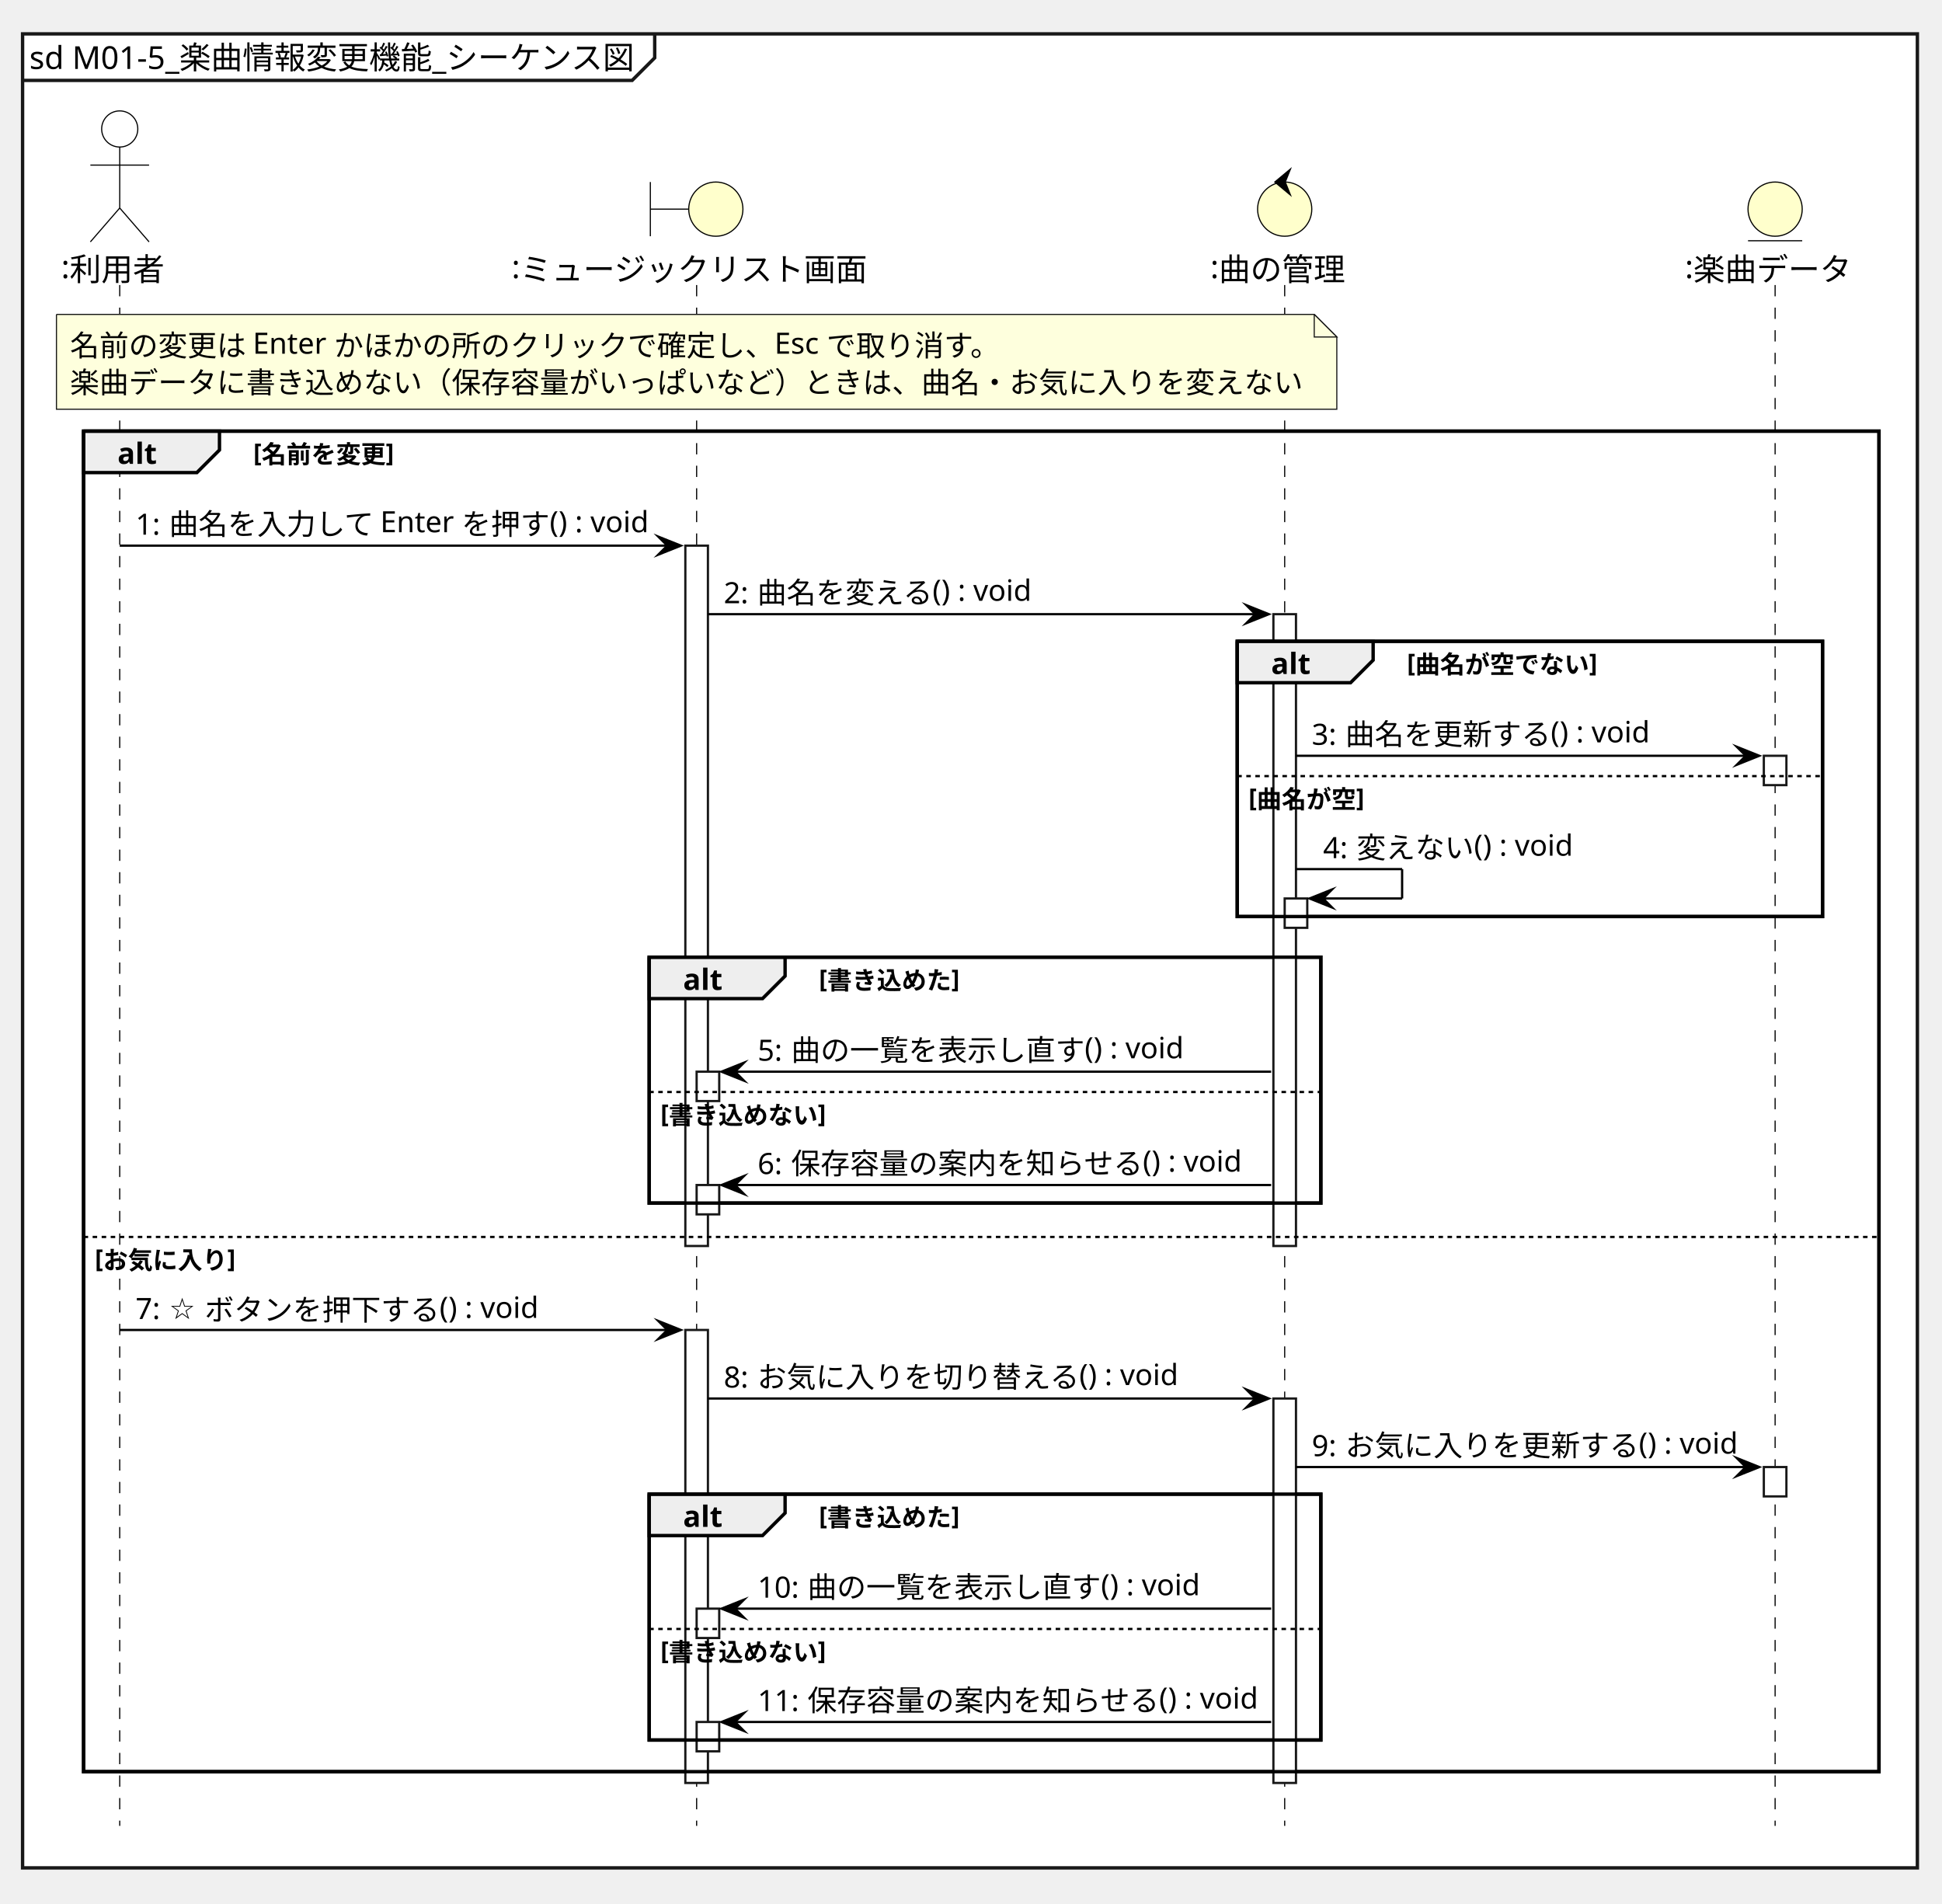
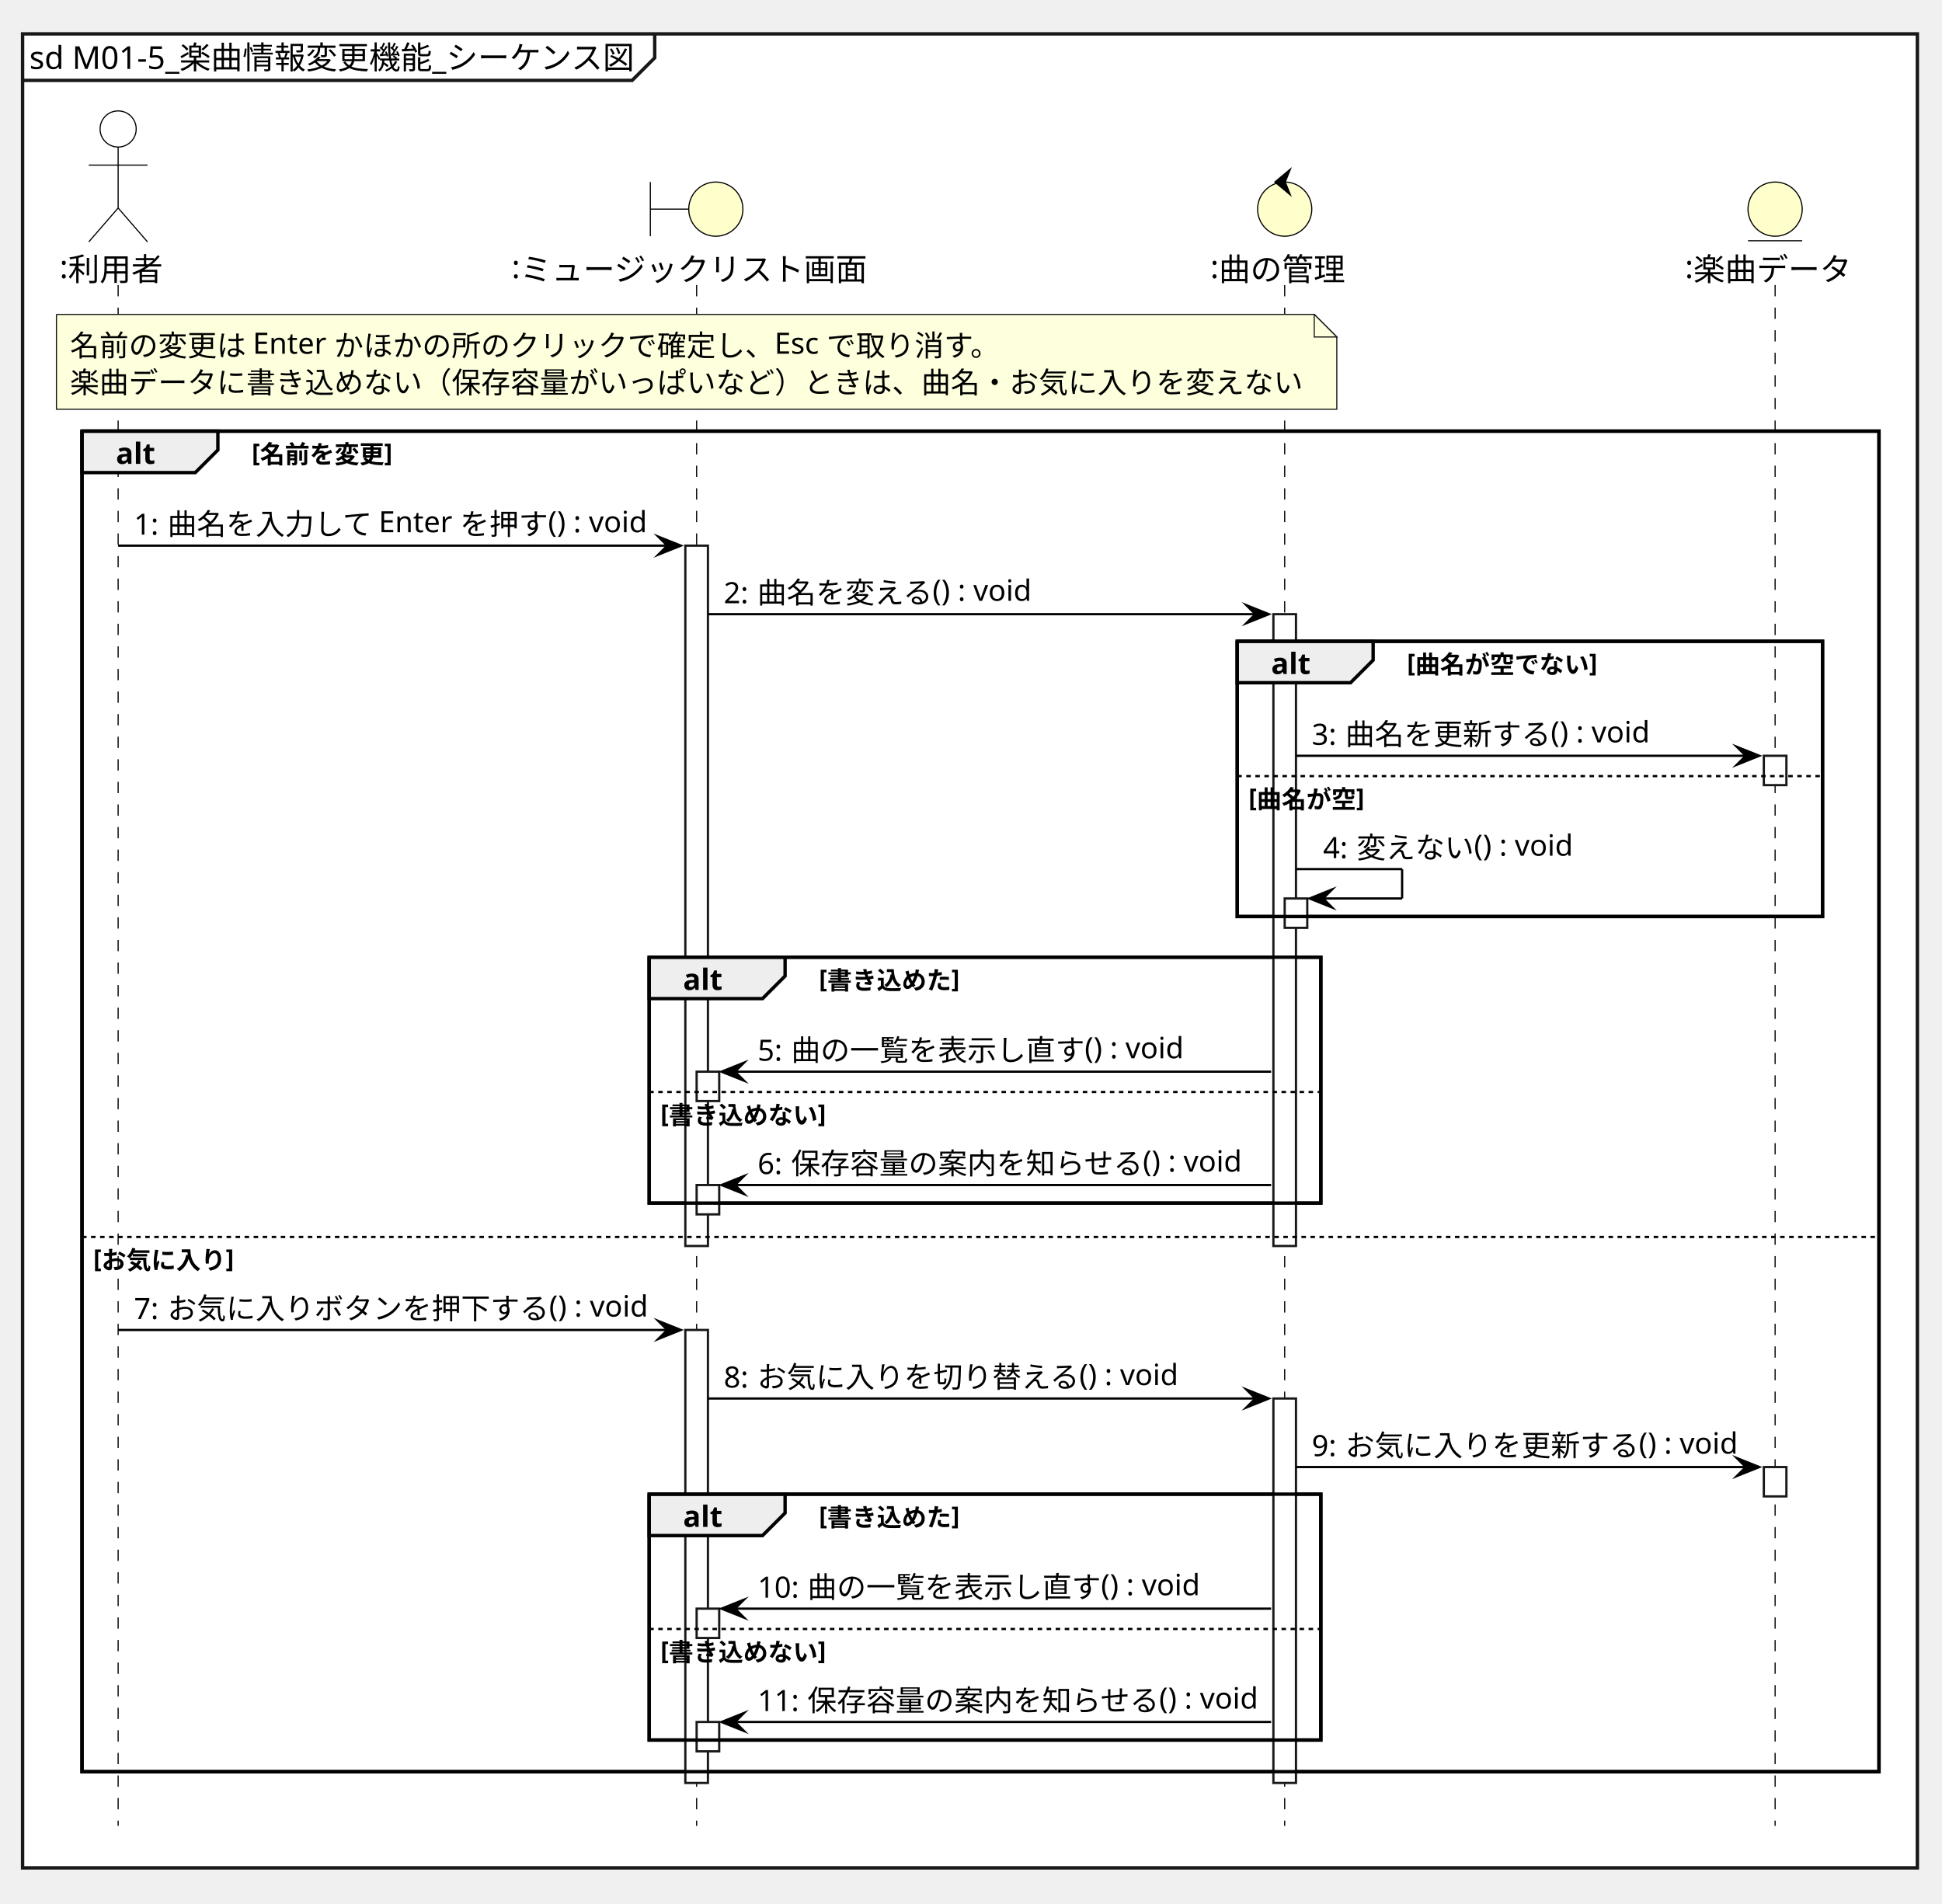
<svg xmlns="http://www.w3.org/2000/svg" version="1.1" data-diagram-type="SEQUENCE" style="width:860px;height:843px;background:#FFFFFF;" width="860px" height="843px" viewBox="0 0 860 843" zoomAndPan="magnify" preserveAspectRatio="none" contentStyleType="text/css">
  <defs />
  <g font-family="sans-serif" lengthAdjust="spacing">
    <rect x="10" y="15" width="839.097" height="812.148" fill="#FFF" style="stroke:#181818;stroke-width:1.5;" />
    <path d="M289.931,15 L289.931,25.609 L279.931,35.609 L10,35.609" style="stroke:#181818;stroke-width:1.5;" fill="none" />
    <text x="13" y="30.533" fill="#000" font-size="14" textLength="269.931">sd M01-5_楽曲情報変更機能_シーケンス図</text>
-     <rect x="37.021" y="190.922" width="795.076" height="593.617" fill="none" style="stroke:#000;stroke-width:1.5;" />
+     <rect x="36.316" y="190.922" width="795.781" height="593.617" fill="none" style="stroke:#000;stroke-width:1.5;" />
    <rect x="547.914" y="283.977" width="259.184" height="121.891" fill="none" style="stroke:#000;stroke-width:1.5;" />
    <rect x="287.5" y="423.867" width="297.414" height="108.891" fill="none" style="stroke:#000;stroke-width:1.5;" />
    <rect x="287.5" y="661.648" width="297.414" height="108.891" fill="none" style="stroke:#000;stroke-width:1.5;" />
    <g class="participant-lifeline" data-qualified-name="L1" data-entity-uid="part1" id="part1-lifeline" data-source-line="4">
      <g>
-         <rect x="49.521" y="126.219" width="8" height="682.32" fill="#000" fill-opacity="0" />
-         <line x1="53.021" y1="126.219" x2="53.021" y2="808.539" style="stroke:#000;stroke-width:0.5;stroke-dasharray:5,5;" />
+         <rect x="48.816" y="126.219" width="8" height="682.32" fill="#000" fill-opacity="0" />
+         <line x1="52.316" y1="126.219" x2="52.316" y2="808.539" style="stroke:#000;stroke-width:0.5;stroke-dasharray:5,5;" />
      </g>
    </g>
    <g class="participant-lifeline" data-qualified-name="L2" data-entity-uid="part2" id="part2-lifeline" data-source-line="5">
      <g>
        <rect x="305" y="126.219" width="8" height="682.32" fill="#000" fill-opacity="0" />
        <line x1="308.5" y1="126.219" x2="308.5" y2="808.539" style="stroke:#000;stroke-width:0.5;stroke-dasharray:5,5;" />
      </g>
    </g>
    <g>
      <rect x="303.5" y="241.625" width="10" height="310.133" fill="#FFF" style="stroke:#181818;stroke-width:1;" />
    </g>
    <g>
      <rect x="303.5" y="588.945" width="10" height="200.594" fill="#FFF" style="stroke:#181818;stroke-width:1;" />
    </g>
    <g>
      <rect x="308.5" y="474.57" width="10" height="13" fill="#FFF" style="stroke:#181818;stroke-width:1;" />
    </g>
    <g>
      <rect x="308.5" y="524.758" width="10" height="13" fill="#FFF" style="stroke:#181818;stroke-width:1;" />
    </g>
    <g>
      <rect x="308.5" y="712.352" width="10" height="13" fill="#FFF" style="stroke:#181818;stroke-width:1;" />
    </g>
    <g>
      <rect x="308.5" y="762.539" width="10" height="13" fill="#FFF" style="stroke:#181818;stroke-width:1;" />
    </g>
    <g class="participant-lifeline" data-qualified-name="L3" data-entity-uid="part3" id="part3-lifeline" data-source-line="6">
      <g>
        <rect x="565.414" y="126.219" width="8" height="682.32" fill="#000" fill-opacity="0" />
        <line x1="568.914" y1="126.219" x2="568.914" y2="808.539" style="stroke:#000;stroke-width:0.5;stroke-dasharray:5,5;" />
      </g>
    </g>
    <g>
      <rect x="563.914" y="271.977" width="10" height="279.781" fill="#FFF" style="stroke:#181818;stroke-width:1;" />
    </g>
    <g>
      <rect x="563.914" y="619.297" width="10" height="170.242" fill="#FFF" style="stroke:#181818;stroke-width:1;" />
    </g>
    <g>
      <rect x="568.914" y="397.867" width="10" height="13" fill="#FFF" style="stroke:#181818;stroke-width:1;" />
    </g>
    <g class="participant-lifeline" data-qualified-name="L4" data-entity-uid="part4" id="part4-lifeline" data-source-line="7">
      <g>
        <rect x="782.597" y="126.219" width="8" height="682.32" fill="#000" fill-opacity="0" />
        <line x1="786.097" y1="126.219" x2="786.097" y2="808.539" style="stroke:#000;stroke-width:0.5;stroke-dasharray:5,5;" />
      </g>
    </g>
    <g>
      <rect x="781.097" y="334.68" width="10" height="13" fill="#FFF" style="stroke:#181818;stroke-width:1;" />
    </g>
    <g>
      <rect x="781.097" y="649.648" width="10" height="13" fill="#FFF" style="stroke:#181818;stroke-width:1;" />
    </g>
    <g class="participant participant-head" data-qualified-name="L1" data-entity-uid="part1" id="part1-head" data-source-line="4">
-       <text x="27.076" y="123.143" fill="#000" font-size="14" textLength="45.89">:利用者</text>
-       <ellipse cx="53.021" cy="57.109" rx="8" ry="8" fill="#FFF" style="stroke:#000;stroke-width:0.5;" />
-       <path d="M53.021,65.109 L53.021,92.109 M40.021,73.109 L66.021,73.109 M53.021,92.109 L40.021,107.109 M53.021,92.109 L66.021,107.109" style="stroke:#000;stroke-width:0.5;" fill="none" />
+       <text x="26.372" y="123.143" fill="#000" font-size="14" textLength="45.89">:利用者</text>
+       <ellipse cx="52.316" cy="57.109" rx="8" ry="8" fill="#FFF" style="stroke:#000;stroke-width:0.5;" />
+       <path d="M52.316,65.109 L52.316,92.109 M39.316,73.109 L65.316,73.109 M52.316,92.109 L39.316,107.109 M52.316,92.109 L65.316,107.109" style="stroke:#000;stroke-width:0.5;" fill="none" />
    </g>
    <g class="participant participant-head" data-qualified-name="L2" data-entity-uid="part2" id="part2-head" data-source-line="5">
      <text x="226.555" y="123.143" fill="#000" font-size="14" textLength="157.89">:ミュージックリスト画面</text>
      <path d="M288,80.609 L288,104.609 M288,92.609 L305,92.609" style="stroke:#000;stroke-width:0.5;" fill="none" />
      <ellipse cx="317" cy="92.609" rx="12" ry="12" fill="#FFC" style="stroke:#000;stroke-width:0.5;" />
    </g>
    <g class="participant participant-head" data-qualified-name="L3" data-entity-uid="part3" id="part3-head" data-source-line="6">
      <text x="535.969" y="123.143" fill="#000" font-size="14" textLength="59.89">:曲の管理</text>
      <ellipse cx="568.914" cy="92.609" rx="12" ry="12" fill="#FFC" style="stroke:#000;stroke-width:0.5;" />
      <polygon points="564.914,80.609,570.914,75.609,568.914,80.609,570.914,85.609,564.914,80.609" fill="#000" style="stroke:#000;stroke-width:1;stroke-linejoin:miter;stroke-miterlimit:10;" />
    </g>
    <g class="participant participant-head" data-qualified-name="L4" data-entity-uid="part4" id="part4-head" data-source-line="7">
      <text x="746.152" y="123.143" fill="#000" font-size="14" textLength="73.89">:楽曲データ</text>
      <ellipse cx="786.097" cy="92.609" rx="12" ry="12" fill="#FFC" style="stroke:#000;stroke-width:0.5;" />
      <line x1="774.097" y1="106.609" x2="798.097" y2="106.609" style="stroke:#000;stroke-width:0.5;" />
    </g>
    <path d="M25,139.219 L25,181.219 L592,181.219 L592,149.219 L582,139.219 L25,139.219" style="stroke:#181818;stroke-width:0.5;" fill="#FEFFDD" />
    <path d="M582,139.219 L582,149.219 L592,149.219 L582,139.219" style="stroke:#181818;stroke-width:0.5;" fill="#FEFFDD" />
    <text x="31" y="157.714" fill="#000" font-size="13" textLength="414.578">名前の変更は Enter かほかの所のクリックで確定し、Esc で取り消す。</text>
    <text x="31" y="174.065" fill="#000" font-size="13" textLength="546">楽曲データに書き込めない（保存容量がいっぱいなど）ときは、曲名・お気に入りを変えない</text>
-     <path d="M37.021,190.922 L97.192,190.922 L97.192,199.273 L87.192,209.273 L37.021,209.273 L37.021,190.922" style="stroke:#000;stroke-width:1.5;" fill="#EEE" />
-     <rect x="37.021" y="190.922" width="795.076" height="593.617" fill="none" style="stroke:#000;stroke-width:1.5;" />
-     <text x="52.021" y="205.417" fill="#000" font-size="13" textLength="15.171" font-weight="700">alt</text>
-     <text x="112.192" y="204.341" fill="#000" font-size="11" textLength="64.045" font-weight="700">[名前を変更]</text>
+     <path d="M36.316,190.922 L96.487,190.922 L96.487,199.273 L86.487,209.273 L36.316,209.273 L36.316,190.922" style="stroke:#000;stroke-width:1.5;" fill="#EEE" />
+     <rect x="36.316" y="190.922" width="795.781" height="593.617" fill="none" style="stroke:#000;stroke-width:1.5;" />
+     <text x="51.316" y="205.417" fill="#000" font-size="13" textLength="15.171" font-weight="700">alt</text>
+     <text x="111.487" y="204.341" fill="#000" font-size="11" textLength="64.045" font-weight="700">[名前を変更]</text>
    <g class="message" data-entity-1="part1" data-entity-2="part2" id="msg1" data-source-line="12">
      <polygon points="291.5,237.625,301.5,241.625,291.5,245.625,295.5,241.625" fill="#000" style="stroke:#000;stroke-width:1;stroke-linejoin:miter;stroke-miterlimit:10;" />
-       <line x1="53.021" y1="241.625" x2="297.5" y2="241.625" style="stroke:#000;stroke-width:1;" />
-       <text x="60.021" y="236.769" fill="#000" font-size="13" textLength="10.842">1:</text>
-       <text x="74.863" y="236.769" fill="#000" font-size="13" textLength="211.637">曲名を入力して Enter を押す() : void</text>
+       <line x1="52.316" y1="241.625" x2="297.5" y2="241.625" style="stroke:#000;stroke-width:1;" />
+       <text x="59.316" y="236.769" fill="#000" font-size="13" textLength="10.842">1:</text>
+       <text x="74.158" y="236.769" fill="#000" font-size="13" textLength="211.637">曲名を入力して Enter を押す() : void</text>
    </g>
    <g class="message" data-entity-1="part2" data-entity-2="part3" id="msg2" data-source-line="14">
      <polygon points="551.914,267.977,561.914,271.977,551.914,275.977,555.914,271.977" fill="#000" style="stroke:#000;stroke-width:1;stroke-linejoin:miter;stroke-miterlimit:10;" />
      <line x1="313.5" y1="271.977" x2="557.914" y2="271.977" style="stroke:#000;stroke-width:1;" />
      <text x="320.5" y="267.12" fill="#000" font-size="13" textLength="10.842">2:</text>
      <text x="335.342" y="267.12" fill="#000" font-size="13" textLength="121.342">曲名を変える() : void</text>
    </g>
    <path d="M547.914,283.977 L608.084,283.977 L608.084,292.328 L598.084,302.328 L547.914,302.328 L547.914,283.977" style="stroke:#000;stroke-width:1.5;" fill="#EEE" />
    <rect x="547.914" y="283.977" width="259.184" height="121.891" fill="none" style="stroke:#000;stroke-width:1.5;" />
    <text x="562.914" y="298.472" fill="#000" font-size="13" textLength="15.171" font-weight="700">alt</text>
    <text x="623.084" y="297.396" fill="#000" font-size="11" textLength="86.732" font-weight="700">[曲名が空でない]</text>
    <g class="message" data-entity-1="part3" data-entity-2="part4" id="msg3" data-source-line="17">
      <polygon points="769.097,330.68,779.097,334.68,769.097,338.68,773.097,334.68" fill="#000" style="stroke:#000;stroke-width:1;stroke-linejoin:miter;stroke-miterlimit:10;" />
      <line x1="573.914" y1="334.68" x2="775.097" y2="334.68" style="stroke:#000;stroke-width:1;" />
      <text x="580.914" y="329.823" fill="#000" font-size="13" textLength="10.842">3:</text>
      <text x="595.755" y="329.823" fill="#000" font-size="13" textLength="134.342">曲名を更新する() : void</text>
    </g>
    <line x1="547.914" y1="343.68" x2="807.097" y2="343.68" style="stroke:#000;stroke-width:1;stroke-dasharray:2,2;" />
    <text x="552.914" y="357.099" fill="#000" font-size="11" textLength="52.701" font-weight="700">[曲名が空]</text>
    <g class="message" data-entity-1="part3" data-entity-2="part3" id="msg4" data-source-line="21">
      <line x1="573.914" y1="384.867" x2="620.914" y2="384.867" style="stroke:#000;stroke-width:1;" />
      <line x1="620.914" y1="384.867" x2="620.914" y2="397.867" style="stroke:#000;stroke-width:1;" />
      <line x1="579.914" y1="397.867" x2="620.914" y2="397.867" style="stroke:#000;stroke-width:1;" />
      <polygon points="589.914,393.867,579.914,397.867,589.914,401.867,585.914,397.867" fill="#000" style="stroke:#000;stroke-width:1;stroke-linejoin:miter;stroke-miterlimit:10;" />
      <text x="585.914" y="380.011" fill="#000" font-size="13" textLength="10.842">4:</text>
      <text x="600.755" y="380.011" fill="#000" font-size="13" textLength="95.342">変えない() : void</text>
    </g>
    <path d="M287.5,423.867 L347.671,423.867 L347.671,432.219 L337.671,442.219 L287.5,442.219 L287.5,423.867" style="stroke:#000;stroke-width:1.5;" fill="#EEE" />
    <rect x="287.5" y="423.867" width="297.414" height="108.891" fill="none" style="stroke:#000;stroke-width:1.5;" />
    <text x="302.5" y="438.362" fill="#000" font-size="13" textLength="15.171" font-weight="700">alt</text>
    <text x="362.671" y="437.286" fill="#000" font-size="11" textLength="64.045" font-weight="700">[書き込めた]</text>
    <g class="message" data-entity-1="part3" data-entity-2="part2" id="msg5" data-source-line="26">
      <polygon points="329.5,470.57,319.5,474.57,329.5,478.57,325.5,474.57" fill="#000" style="stroke:#000;stroke-width:1;stroke-linejoin:miter;stroke-miterlimit:10;" />
      <line x1="323.5" y1="474.57" x2="562.914" y2="474.57" style="stroke:#000;stroke-width:1;" />
      <text x="335.5" y="469.714" fill="#000" font-size="13" textLength="10.842">5:</text>
      <text x="350.342" y="469.714" fill="#000" font-size="13" textLength="173.342">曲の一覧を表示し直す() : void</text>
    </g>
    <line x1="287.5" y1="483.57" x2="584.914" y2="483.57" style="stroke:#000;stroke-width:1;stroke-dasharray:2,2;" />
    <text x="292.5" y="496.989" fill="#000" font-size="11" textLength="75.389" font-weight="700">[書き込めない]</text>
    <g class="message" data-entity-1="part3" data-entity-2="part2" id="msg6" data-source-line="30">
      <polygon points="329.5,520.758,319.5,524.758,329.5,528.758,325.5,524.758" fill="#000" style="stroke:#000;stroke-width:1;stroke-linejoin:miter;stroke-miterlimit:10;" />
      <line x1="323.5" y1="524.758" x2="562.914" y2="524.758" style="stroke:#000;stroke-width:1;" />
      <text x="335.5" y="519.901" fill="#000" font-size="13" textLength="10.842">6:</text>
      <text x="350.342" y="519.901" fill="#000" font-size="13" textLength="199.342">保存容量の案内を知らせる() : void</text>
    </g>
-     <line x1="37.021" y1="547.758" x2="832.097" y2="547.758" style="stroke:#000;stroke-width:1;stroke-dasharray:2,2;" />
-     <text x="42.021" y="561.177" fill="#000" font-size="11" textLength="64.045" font-weight="700">[お気に入り]</text>
+     <line x1="36.316" y1="547.758" x2="832.097" y2="547.758" style="stroke:#000;stroke-width:1;stroke-dasharray:2,2;" />
+     <text x="41.316" y="561.177" fill="#000" font-size="11" textLength="64.045" font-weight="700">[お気に入り]</text>
    <g class="message" data-entity-1="part1" data-entity-2="part2" id="msg7" data-source-line="37">
      <polygon points="291.5,584.945,301.5,588.945,291.5,592.945,295.5,588.945" fill="#000" style="stroke:#000;stroke-width:1;stroke-linejoin:miter;stroke-miterlimit:10;" />
-       <line x1="53.021" y1="588.945" x2="297.5" y2="588.945" style="stroke:#000;stroke-width:1;" />
-       <text x="60.021" y="584.089" fill="#000" font-size="13" textLength="10.842">7:</text>
-       <text x="74.863" y="584.089" fill="#000" font-size="13" textLength="163.954">☆ ボタンを押下する() : void</text>
+       <line x1="52.316" y1="588.945" x2="297.5" y2="588.945" style="stroke:#000;stroke-width:1;" />
+       <text x="59.316" y="584.089" fill="#000" font-size="13" textLength="10.842">7:</text>
+       <text x="74.158" y="584.089" fill="#000" font-size="13" textLength="212.342">お気に入りボタンを押下する() : void</text>
    </g>
    <g class="message" data-entity-1="part2" data-entity-2="part3" id="msg8" data-source-line="39">
      <polygon points="551.914,615.297,561.914,619.297,551.914,623.297,555.914,619.297" fill="#000" style="stroke:#000;stroke-width:1;stroke-linejoin:miter;stroke-miterlimit:10;" />
      <line x1="313.5" y1="619.297" x2="557.914" y2="619.297" style="stroke:#000;stroke-width:1;" />
      <text x="320.5" y="614.44" fill="#000" font-size="13" textLength="10.842">8:</text>
      <text x="335.342" y="614.44" fill="#000" font-size="13" textLength="186.342">お気に入りを切り替える() : void</text>
    </g>
    <g class="message" data-entity-1="part3" data-entity-2="part4" id="msg9" data-source-line="41">
      <polygon points="769.097,645.648,779.097,649.648,769.097,653.648,773.097,649.648" fill="#000" style="stroke:#000;stroke-width:1;stroke-linejoin:miter;stroke-miterlimit:10;" />
      <line x1="573.914" y1="649.648" x2="775.097" y2="649.648" style="stroke:#000;stroke-width:1;" />
      <text x="580.914" y="644.792" fill="#000" font-size="13" textLength="10.842">9:</text>
      <text x="595.755" y="644.792" fill="#000" font-size="13" textLength="173.342">お気に入りを更新する() : void</text>
    </g>
    <path d="M287.5,661.648 L347.671,661.648 L347.671,670 L337.671,680 L287.5,680 L287.5,661.648" style="stroke:#000;stroke-width:1.5;" fill="#EEE" />
    <rect x="287.5" y="661.648" width="297.414" height="108.891" fill="none" style="stroke:#000;stroke-width:1.5;" />
    <text x="302.5" y="676.144" fill="#000" font-size="13" textLength="15.171" font-weight="700">alt</text>
    <text x="362.671" y="675.067" fill="#000" font-size="11" textLength="64.045" font-weight="700">[書き込めた]</text>
    <g class="message" data-entity-1="part3" data-entity-2="part2" id="msg10" data-source-line="45">
      <polygon points="329.5,708.352,319.5,712.352,329.5,716.352,325.5,712.352" fill="#000" style="stroke:#000;stroke-width:1;stroke-linejoin:miter;stroke-miterlimit:10;" />
      <line x1="323.5" y1="712.352" x2="562.914" y2="712.352" style="stroke:#000;stroke-width:1;" />
      <text x="335.5" y="707.495" fill="#000" font-size="13" textLength="18.072">10:</text>
      <text x="357.572" y="707.495" fill="#000" font-size="13" textLength="173.342">曲の一覧を表示し直す() : void</text>
    </g>
    <line x1="287.5" y1="721.352" x2="584.914" y2="721.352" style="stroke:#000;stroke-width:1;stroke-dasharray:2,2;" />
    <text x="292.5" y="734.771" fill="#000" font-size="11" textLength="75.389" font-weight="700">[書き込めない]</text>
    <g class="message" data-entity-1="part3" data-entity-2="part2" id="msg11" data-source-line="49">
      <polygon points="329.5,758.539,319.5,762.539,329.5,766.539,325.5,762.539" fill="#000" style="stroke:#000;stroke-width:1;stroke-linejoin:miter;stroke-miterlimit:10;" />
      <line x1="323.5" y1="762.539" x2="562.914" y2="762.539" style="stroke:#000;stroke-width:1;" />
      <text x="335.5" y="757.683" fill="#000" font-size="13" textLength="18.072">11:</text>
      <text x="357.572" y="757.683" fill="#000" font-size="13" textLength="199.342">保存容量の案内を知らせる() : void</text>
    </g>
  </g>
</svg>
